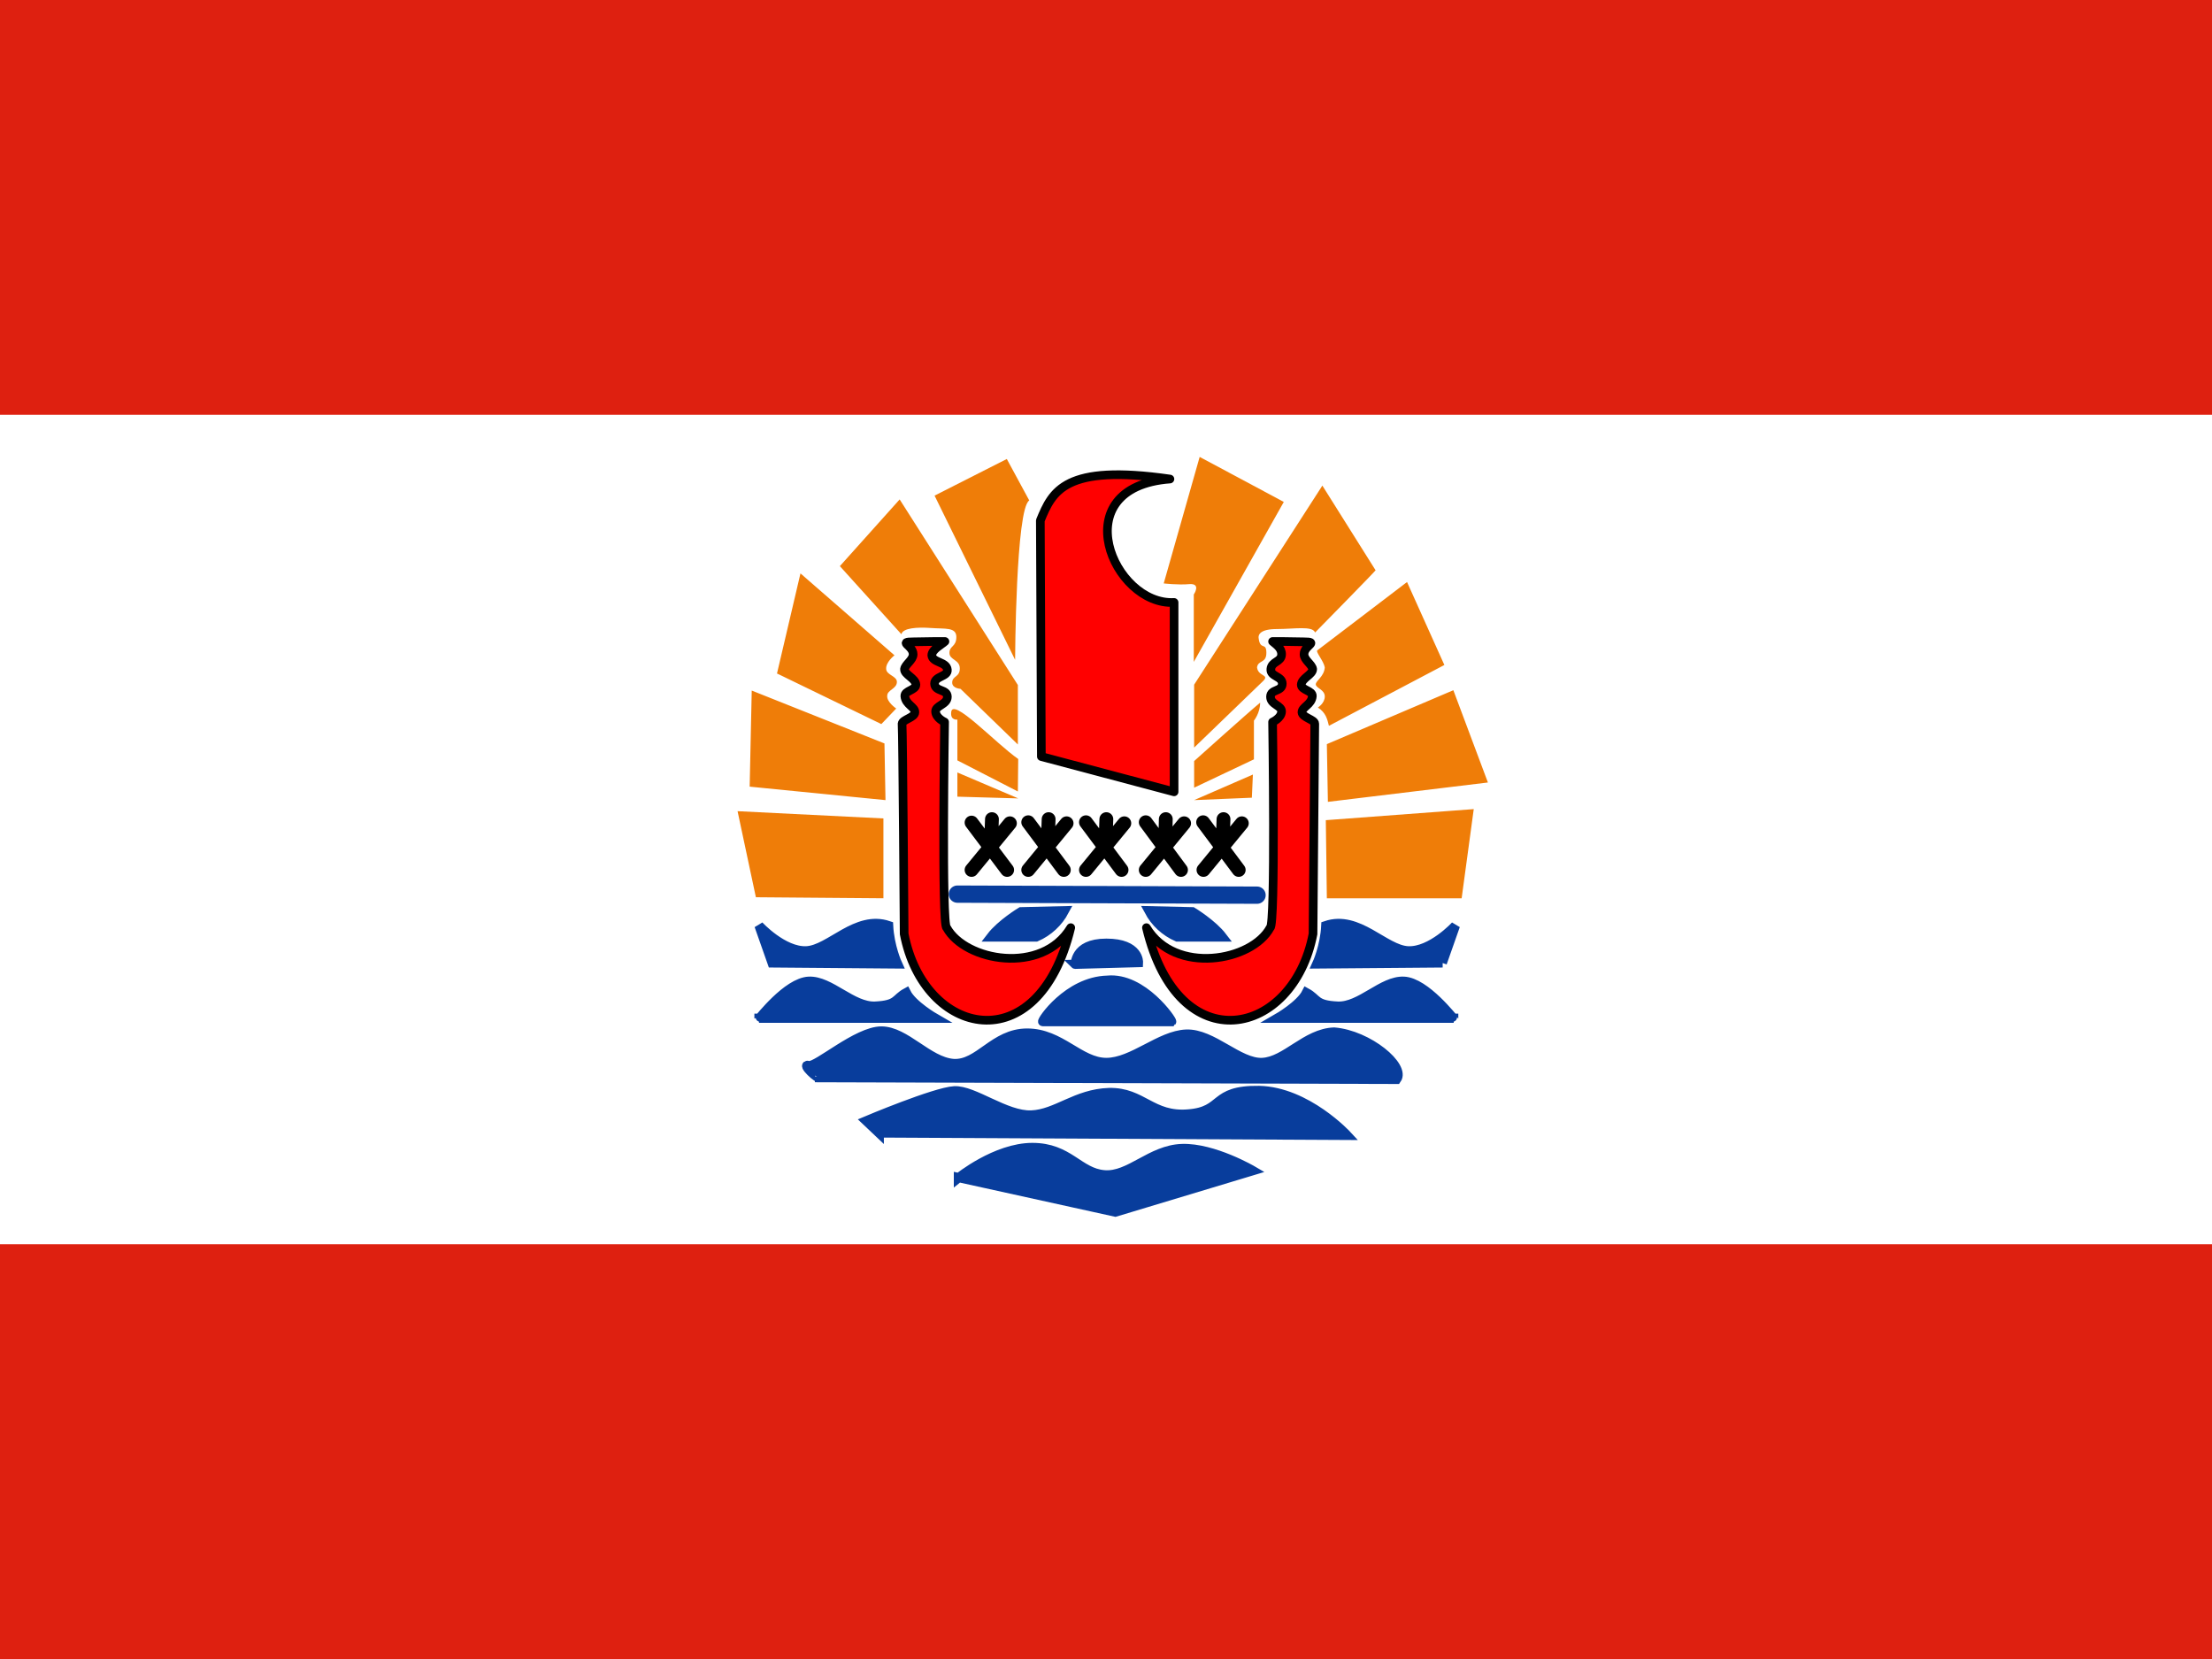
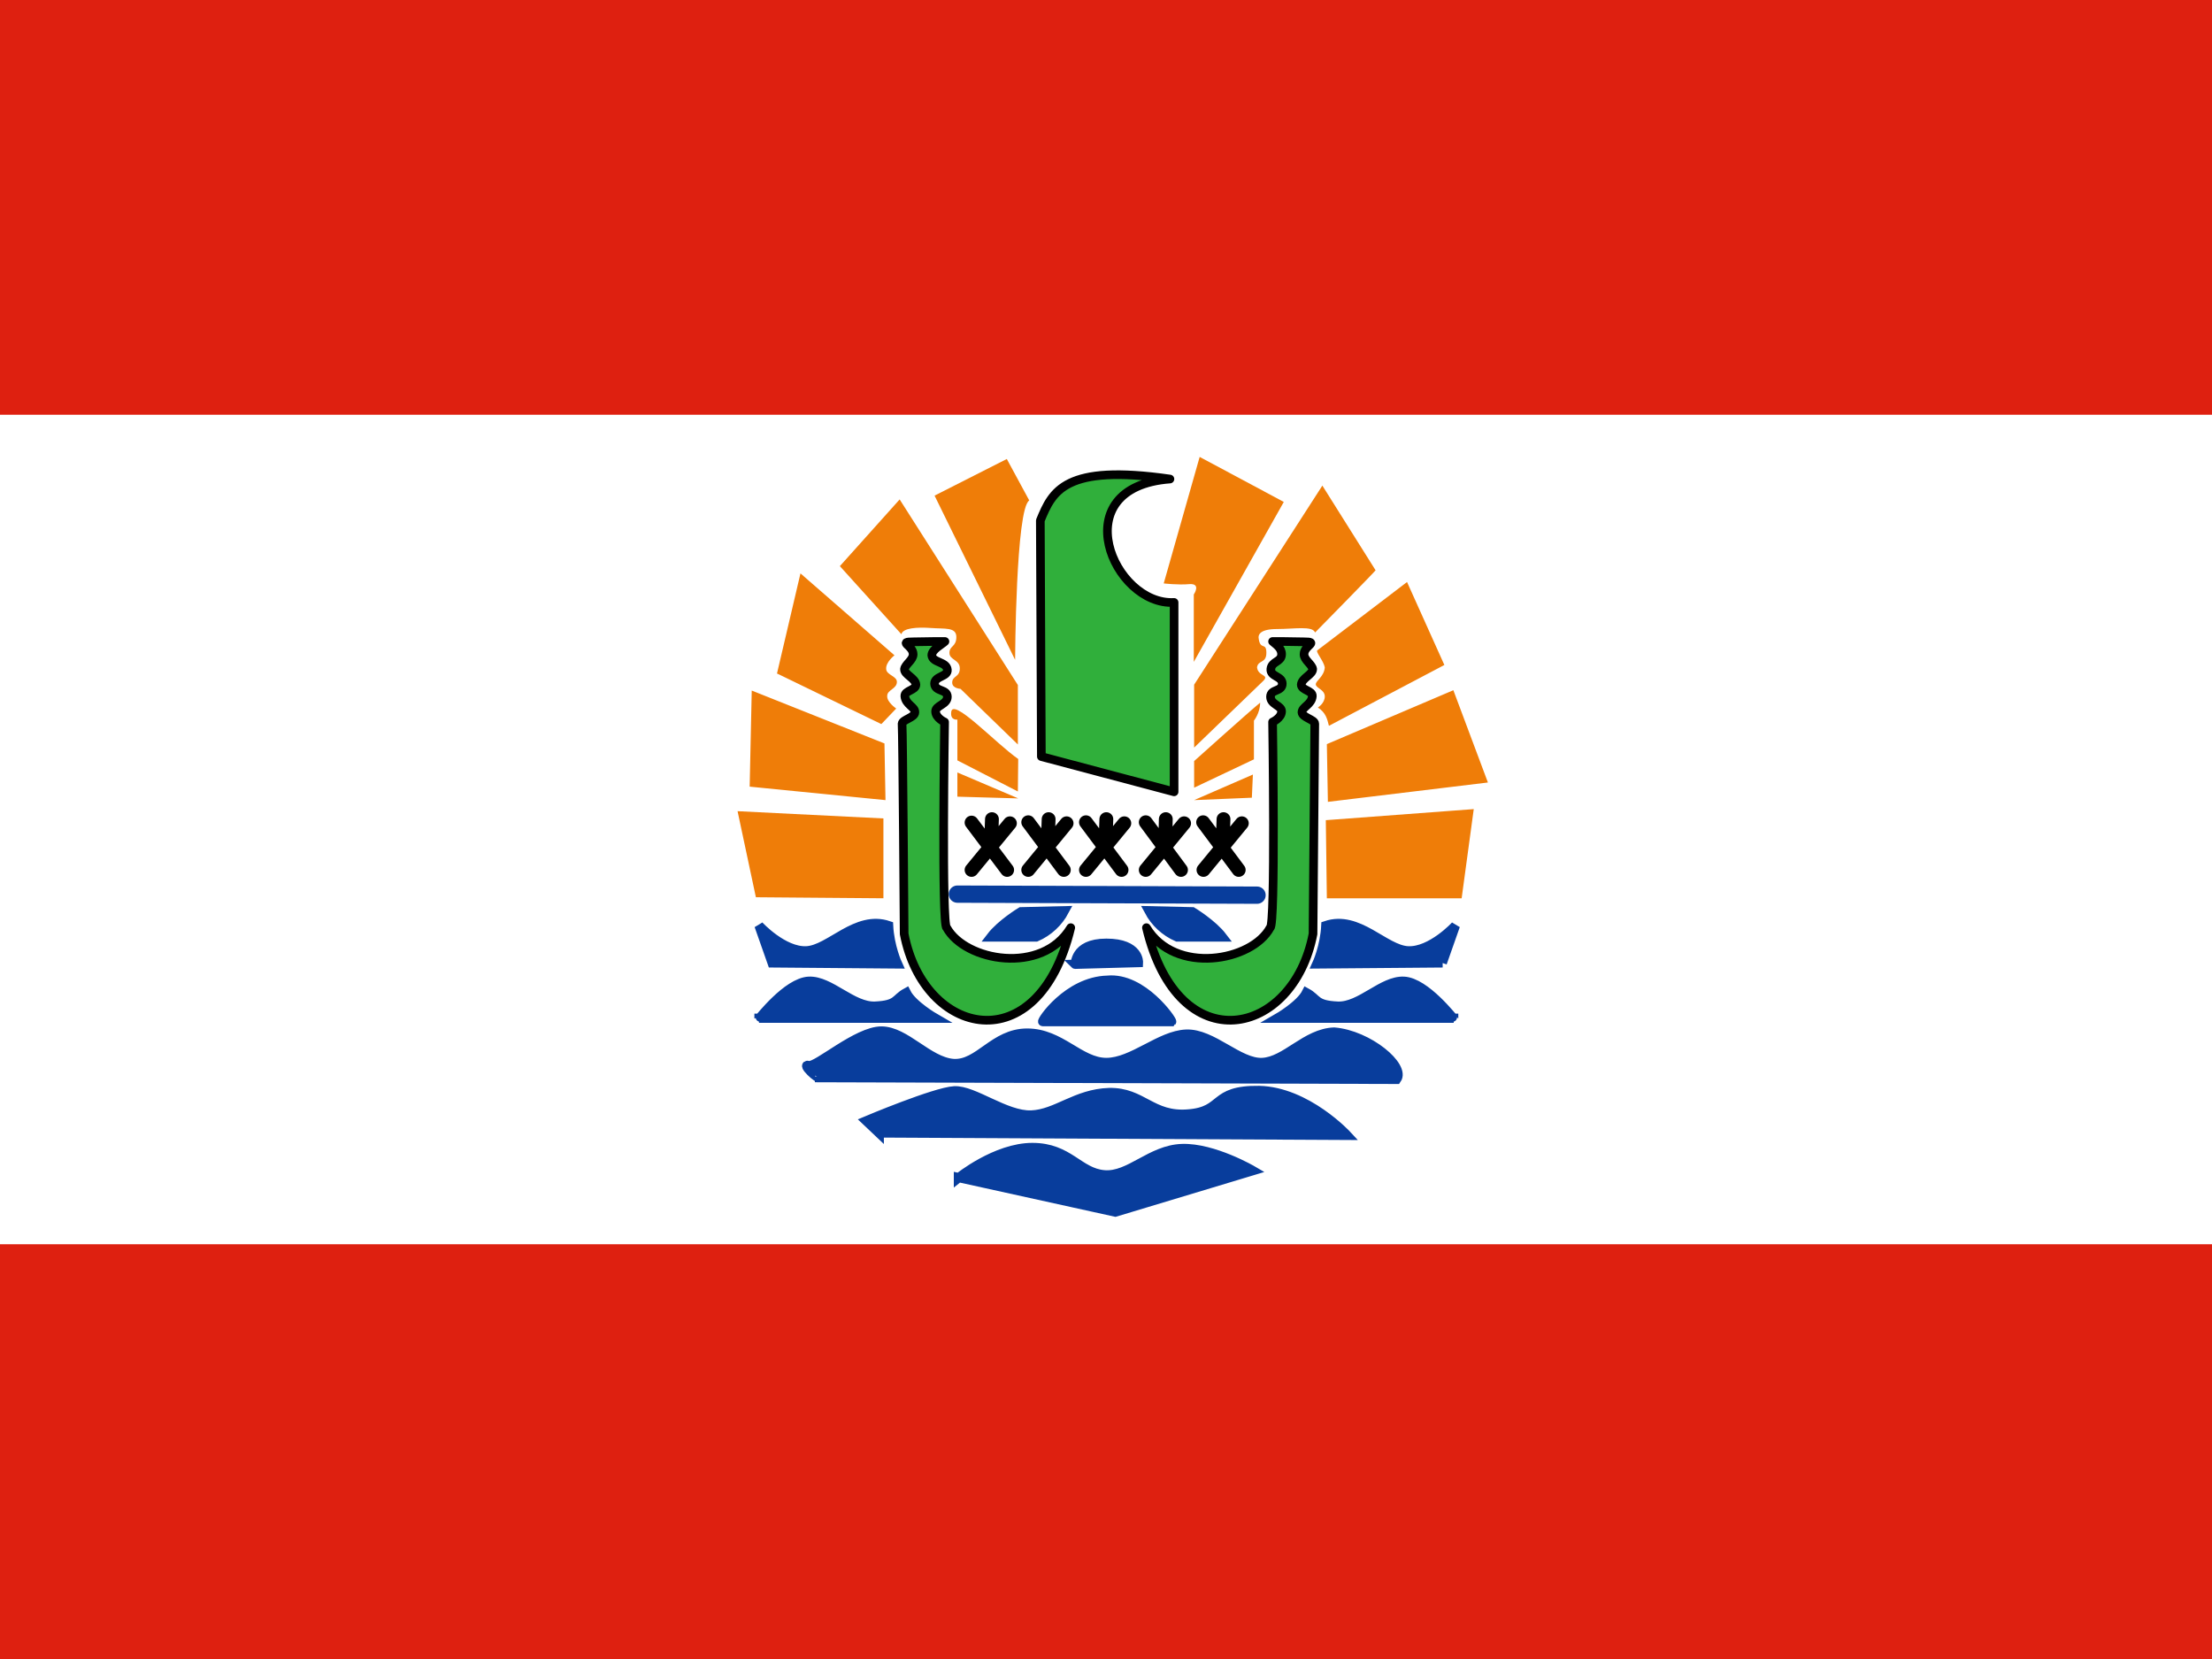
<svg xmlns="http://www.w3.org/2000/svg" id="flag-icon-css-pf" width="640" height="480">
  <defs>
    <clipPath id="a">
      <path fill-opacity=".7" d="M0 0h640v480H0z" />
    </clipPath>
  </defs>
  <g clip-path="url(#a)">
    <path fill="#fff" d="M0 0h640v480H0z" />
    <path fill="#fff" d="M80 0h480v480H80z" />
    <path fill="#083d9c" fill-rule="evenodd" stroke="#083d9c" stroke-width="2pt" d="M277.3 340.8s10.8-8.8 21.4-8.8 13.4 7.3 20.8 7.9c7.3.6 13.4-7.3 22.5-7.6 9.1-.3 20.5 6.4 20.5 6.4l-39.8 12-45.4-10zm-22.9-13l135.4.7s-11.7-12.7-25.5-13c-13.8-.2-10 6-20.5 6.8-10.6.9-13.2-6.4-22.9-6.2-9.6.3-15.2 6.2-22.5 6.5-7.4.3-16.7-7.3-22.3-7-5.6.3-25.5 8.7-25.5 8.7l3.8 3.6zm-17.3-16l167 .5c2.7-3.8-8.2-12.9-18.1-13.7-8.2.3-14 8.5-20.8 8.8-6.8.3-14.4-8.5-22-8.2-7.6.3-15.5 8.2-23.1 8.2-7.7 0-13.2-8.5-22.9-8.5s-14 9.3-21.4 8.8c-7.3-.6-13.8-9.4-20.8-9.4s-18.7 10.5-21 10c-2.4-.7 2.9 4.3 3.1 3.4z" />
-     <path fill="red" fill-rule="evenodd" stroke="#000" stroke-linejoin="round" stroke-width="2.5" d="M301.3 218.9l38.4 10.2v-54.8c-17.6 1-32.2-33.4-1.2-35.7-30.5-4.4-34 3.5-37.5 12l.3 68.3z" />
+     <path fill="#30AF3B" fill-rule="evenodd" stroke="#000" stroke-linejoin="round" stroke-width="2.5" d="M301.3 218.9l38.4 10.2v-54.8c-17.6 1-32.2-33.4-1.2-35.7-30.5-4.4-34 3.5-37.5 12l.3 68.3z" />
    <path fill="#083d9c" fill-rule="evenodd" stroke="#083d9c" stroke-linecap="round" stroke-width="5" d="M277 258.7l86.7.3" />
    <path fill="none" stroke="#000" stroke-linecap="round" stroke-width="4" d="M281.1 238l10.3 13.7m-10.3 0l11.1-13.5M287 237l-.3 8.5m10.8-7.6l10.3 13.8m-10.3 0l11.1-13.5m-5.2-1.2l-.3 8.5m11.1-7.6l10.3 13.8m-10.3 0l11.1-13.5m-5.2-1.2l-.3 8.5m11.7-7.6l10.2 13.8m-10.2 0l11.1-13.5m-5.3-1.2l-.2 8.5m11-7.6l10.3 13.8m-10.2 0l11.1-13.5M354 237l-.3 8.5" />
    <path fill="#ef7d08" fill-rule="evenodd" d="M218.7 259.6l36.9.3v-23.1l-42.2-2.1 5.3 24.9zm-1.8-32l39.3 3.9-.3-16.4-38.4-15.3-.6 27.9zm8-32.7l30.1 14.6 4.3-4.5s-2.8-1.9-2.6-3.7c0-1.7 2.8-2 2.8-4 0-1.7-3-2-3.1-3.7-.2-2 2.4-4 2.4-4l-27.2-23.7-6.8 29zm198 65h-39l-.3-22.6 42.8-3.2-3.5 25.8zM384.2 232l46.3-5.6-10-26.7-36.6 15.6.3 16.7zm33.7-39.6l-33.4 17.6c-.5-2-.9-3.8-3.2-5.3 0 0 2-1.2 2-3.2s-2.6-2.4-2.6-3.5 2.4-2.2 2.6-4.9c-.3-1.8-2.6-4.4-2.2-4.9l26-19.8 10.8 24zm-72.4 39.1l16.7-.7.3-6.7-17 7.4zm-51-.5l-17.5-.5v-7l17.6 7.5zm0-2l-17.5-9v-11.8s-2 .3-1.8-2c.1-4.9 12.9 8.9 19.4 13.4l-.1 9.4zm51-1.1v-7.7s15.8-14.2 19.1-16.9c0 3-1.8 5.2-1.8 5.2v11.2l-17.3 8.2zM243 163.8l17.8 19.7c.4-1.8 4.5-2.1 8.6-1.8 4 .3 7.3-.3 7.3 2.6s-2 2.5-2 4.6 3 1.9 3 4.5-2.2 2.1-2.2 4.1c0 1.7 2.4 1.8 2.4 1.8l16.6 16.1v-17.2l-34.2-53.7-17.3 19.3zm27.4-20.4l23.3 47.5s.2-43.8 4.1-46.1l-6.5-12-20.9 10.6zm101 1.9l-26 46.2V172s2.2-3.2-1.2-3c-3.4.3-7.5-.2-7.5-.2l10.4-36.6 24.3 13zM398 165c-.3.5-17.5 18-17.5 18-.8-2-6-1-11-1-4.9 0-5.6 1.6-5.3 2.9.5 3.3 2.2.8 2.2 4 0 3.1-2.4 2-2.7 4.2.3 2.7 3.8 2 1.7 4l-19.9 19.2v-18.2l37.1-57.6L398 165z" />
-     <path fill="red" fill-rule="evenodd" stroke="#000" stroke-linejoin="round" stroke-width="2.5" d="M309.8 268.4c-8.3 13.8-30.6 9.7-35.9 0-1.5-.4-.6-59.5-.6-59.5s-2.5-1.1-2.6-3c-.1-1.8 3.4-2 3.4-4.3s-3.6-1.4-3.7-3.8c0-2.2 3.9-2 3.7-4-.2-2.4-4.3-2-4.5-4.2 0-1.7 3-3.2 3.8-4a61.3 61.3 0 0 1-2.8 0l-6.4.1c-4.6 0 0 1 0 3.6 0 1.7-2.3 2.9-2.5 4.3-.1 1.6 3.2 2.6 3.3 4.5 0 1.6-3.3 1.7-3.2 3.3.2 2.5 3 3.1 2.9 4.7 0 1.5-3.6 2.1-3.7 3.3.2 2.4.6 60.8.6 60.8 5.7 29.8 38.8 37.3 48.2-1.8zm21.9 0c8.3 13.8 30.6 9.7 35.8 0 1.6-.4.7-59.5.7-59.5s2.5-1.1 2.6-3c.1-1.8-3.2-2-3.2-4.3s3.4-1.4 3.4-3.8c0-2.2-3.5-2-3.3-4.2.2-2.3 3-2 3.1-4.2.1-1.9-1.7-3-2.6-3.8h2.7l6.4.1c4.5 0 0 1 0 3.6 0 1.7 2.3 2.9 2.5 4.3 0 1.6-3.2 2.6-3.3 4.5 0 1.6 3.3 1.7 3.2 3.3-.2 2.5-3 3.1-3 4.7.1 1.5 3.7 2.1 3.7 3.3l-.5 60.8c-5.7 29.8-38.9 37.3-48.2-1.8z" />
+     <path fill="#30AF3B" fill-rule="evenodd" stroke="#000" stroke-linejoin="round" stroke-width="2.5" d="M309.8 268.4c-8.3 13.8-30.6 9.7-35.9 0-1.5-.4-.6-59.5-.6-59.5s-2.5-1.1-2.6-3c-.1-1.8 3.4-2 3.4-4.3s-3.6-1.4-3.7-3.8c0-2.2 3.9-2 3.7-4-.2-2.4-4.3-2-4.5-4.2 0-1.7 3-3.2 3.8-4a61.3 61.3 0 0 1-2.8 0l-6.4.1c-4.6 0 0 1 0 3.6 0 1.7-2.3 2.9-2.5 4.3-.1 1.6 3.2 2.6 3.3 4.5 0 1.6-3.3 1.7-3.2 3.3.2 2.5 3 3.1 2.9 4.7 0 1.5-3.6 2.1-3.7 3.3.2 2.4.6 60.8.6 60.8 5.7 29.8 38.8 37.3 48.2-1.8zm21.9 0c8.3 13.8 30.6 9.7 35.8 0 1.6-.4.7-59.5.7-59.5s2.5-1.1 2.6-3c.1-1.8-3.2-2-3.2-4.3s3.4-1.4 3.4-3.8c0-2.2-3.5-2-3.3-4.2.2-2.3 3-2 3.1-4.2.1-1.9-1.7-3-2.6-3.8h2.7l6.4.1c4.5 0 0 1 0 3.6 0 1.7 2.3 2.9 2.5 4.3 0 1.6-3.2 2.6-3.3 4.5 0 1.6 3.3 1.7 3.2 3.3-.2 2.5-3 3.1-3 4.7.1 1.5 3.7 2.1 3.7 3.3l-.5 60.8c-5.7 29.8-38.9 37.3-48.2-1.8z" />
    <path fill="#083d9c" fill-rule="evenodd" stroke="#083d9c" stroke-width="2pt" d="M301.7 295.6H339c.3-.3-8.4-13-18.6-12-11.5.3-19.3 12-18.7 12zm118.9-1h-51s6.6-3.8 8.4-7.4c3.3 1.8 2.4 3.6 9 3.9 6.6.3 12.9-7.5 19.2-7.2 6.3.3 14.4 11 14.4 10.8zm-201 0h51s-6.6-3.8-8.4-7.4c-3.3 1.8-2.4 3.6-9 3.9-6.6.3-13-7.5-19.2-7.2-6.3.3-14.4 11-14.4 10.8zm3.8-16l36.3.3s-2.3-5-2.6-11.1c-9.4-3.2-17 7-23.8 7.3-6.7.3-13.7-7.3-13.7-7.3l3.8 10.8zm194 0l-36.4.3s2.3-5 2.6-11.1c9.4-3.2 17 7 23.8 7.3 6.7.3 13.7-7.3 13.7-7.3l-3.8 10.8zM311 279l18.4-.5s.3-5.6-9.3-5.6-8.8 6.4-9.1 6.1zm-11.2-7.9a17 17 0 0 0 8.2-7.6l-12.6.3s-5.8 3.5-8.7 7.3h13.1zm40.8 0a17 17 0 0 1-8.2-7.6l12.6.3s5.8 3.5 8.7 7.3h-13.1z" />
    <path fill="#de2010" fill-rule="evenodd" d="M-40 360h720v120H-40zm0-360h720v120H-40z" />
  </g>
</svg>
